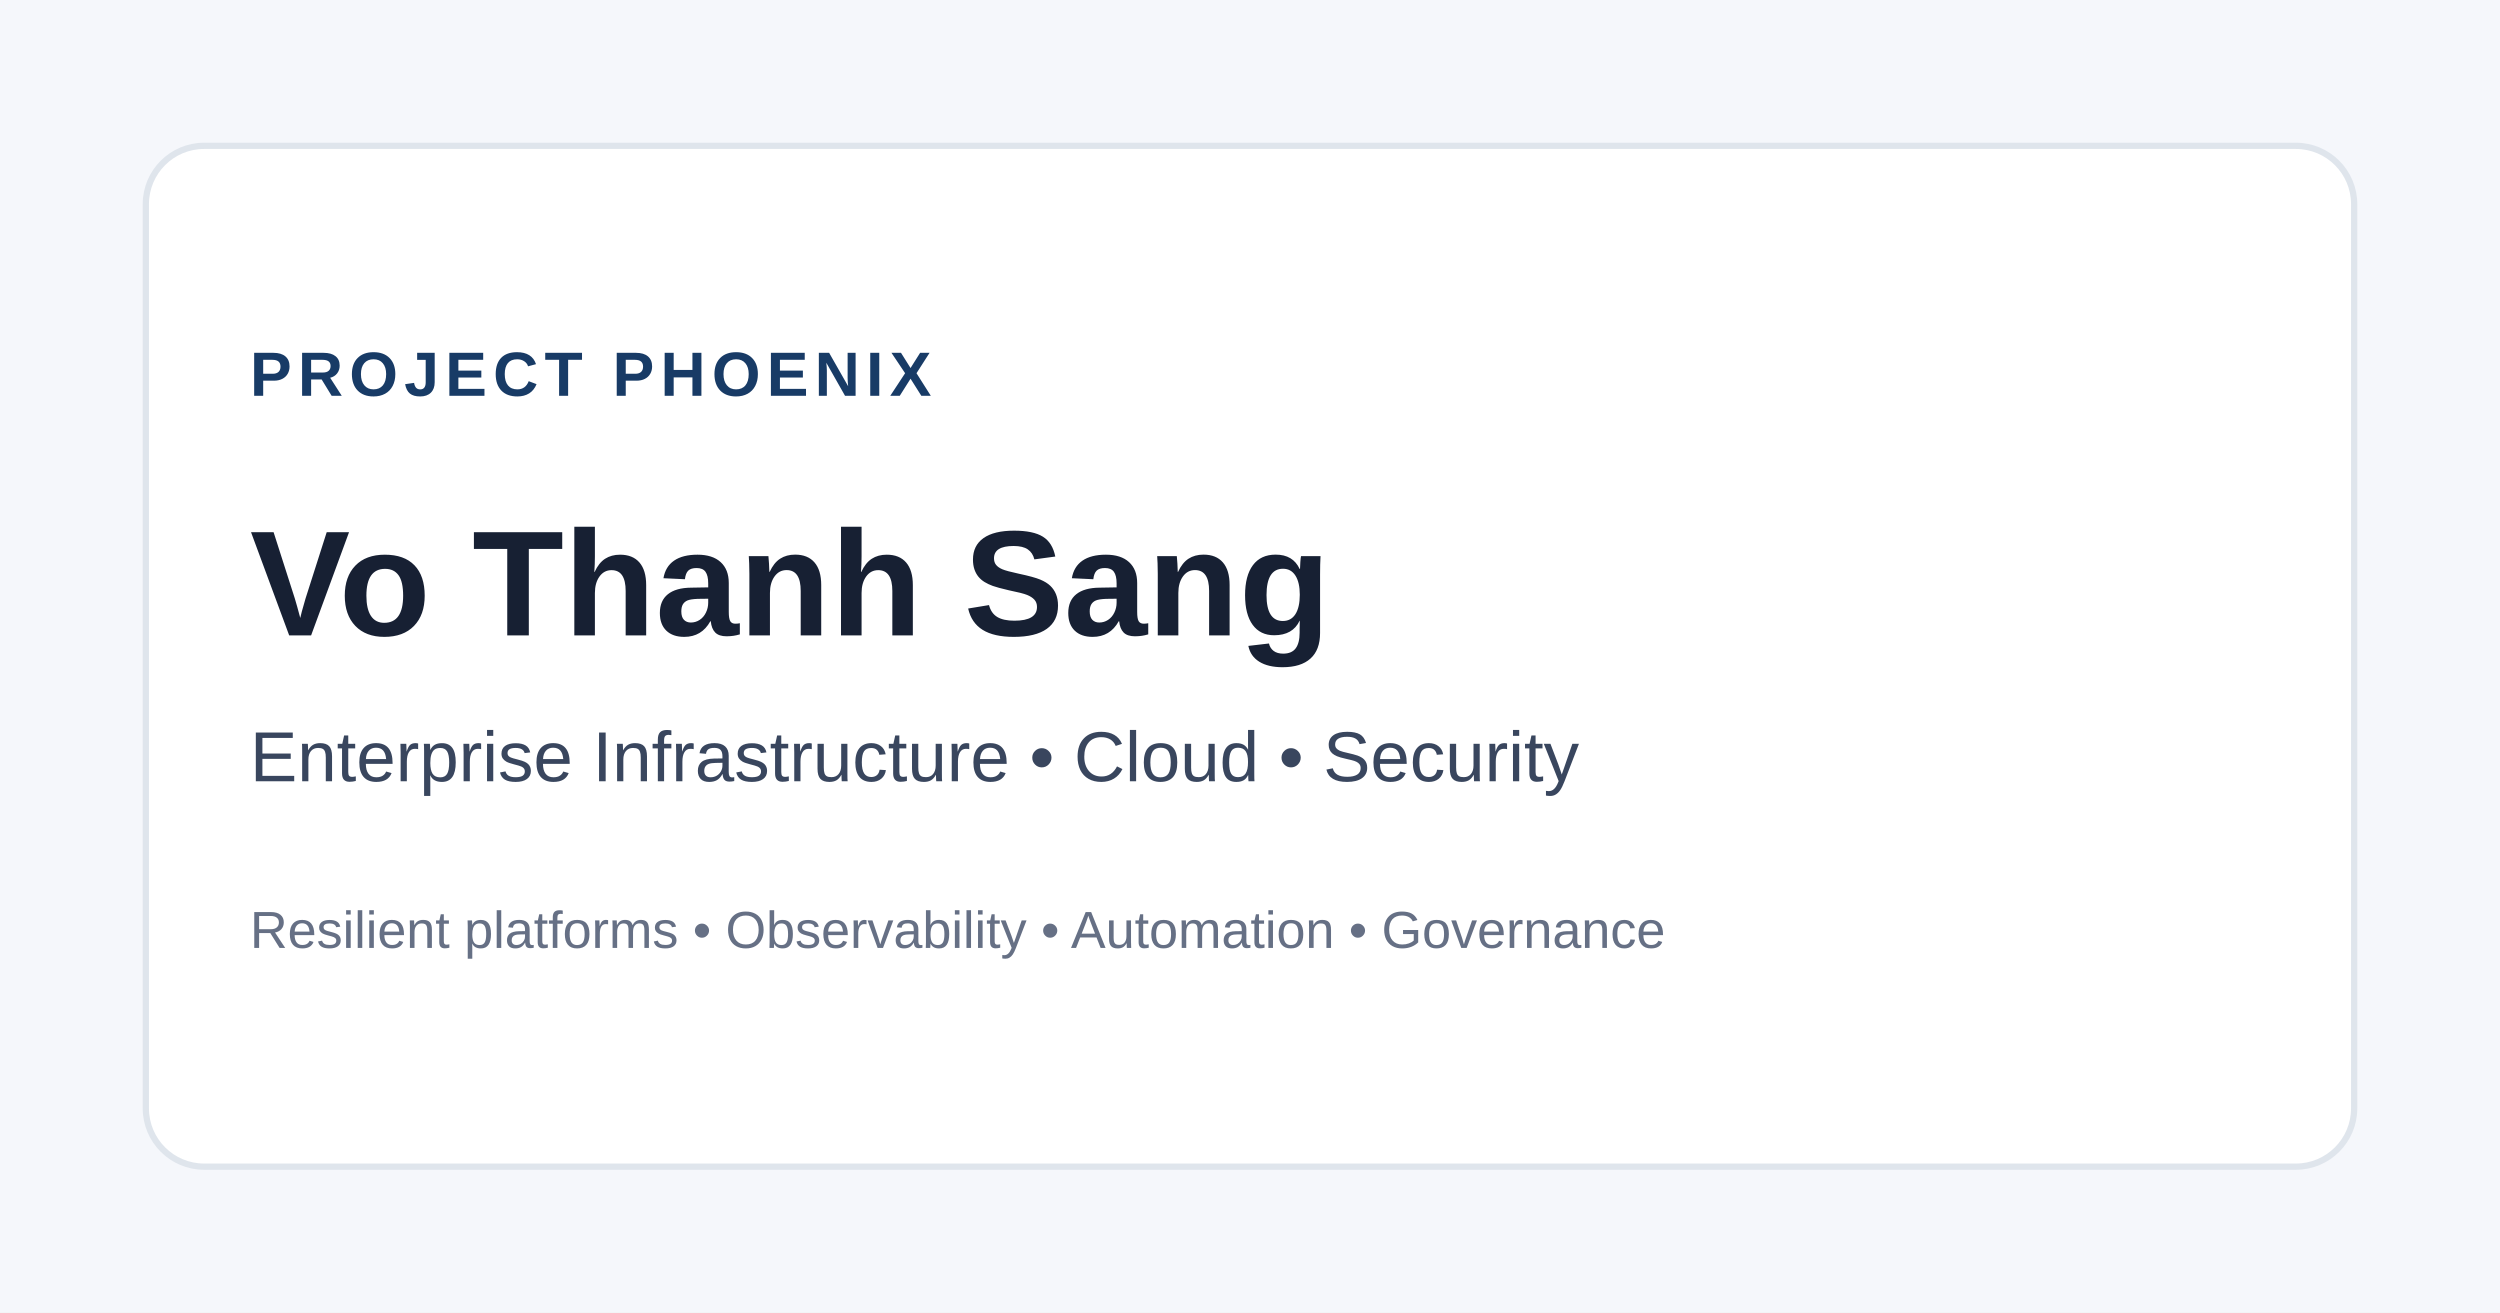
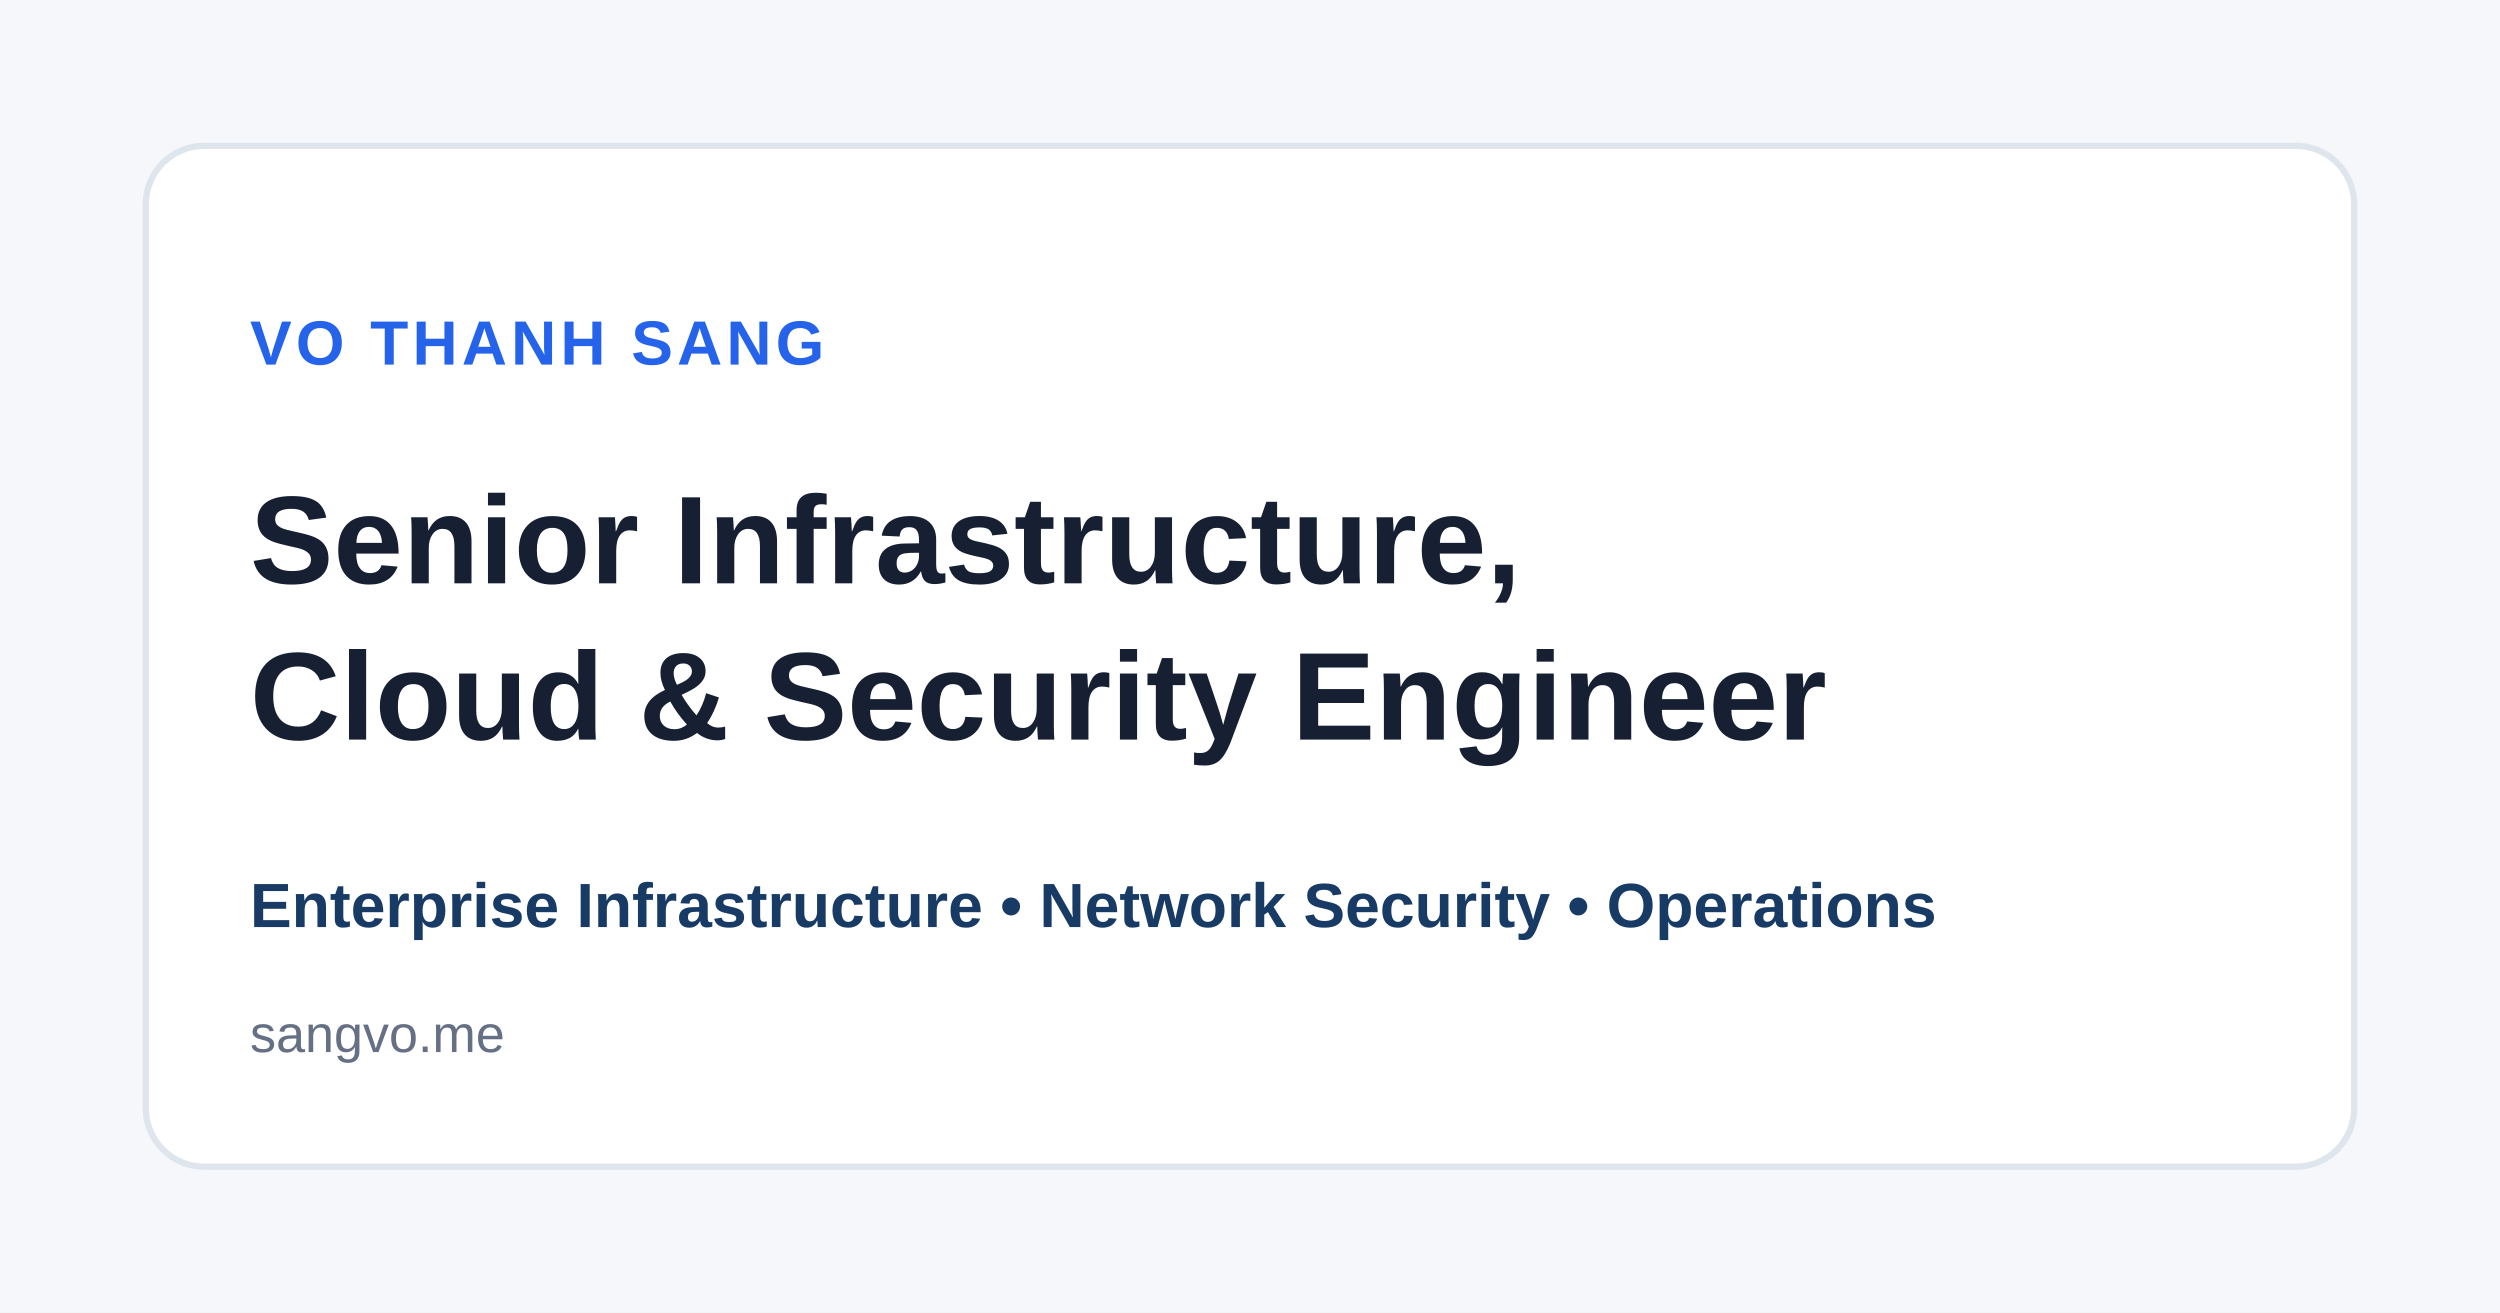
- <svg xmlns="http://www.w3.org/2000/svg" width="1200" height="630" viewBox="0 0 1200 630">
+ <svg xmlns="http://www.w3.org/2000/svg" width="1200" height="630" viewBox="0 0 1200 630" role="img" aria-labelledby="title desc">
  <rect width="1200" height="630" fill="#f5f7fb" />
  <rect x="70" y="70" width="1060" height="490" rx="28" fill="#fff" stroke="#dfe5ec" stroke-width="3" />
-   <text x="120" y="190" font-family="Arial, sans-serif" font-size="30" font-weight="700" fill="#183b66" letter-spacing="3">PROJECT PHOENIX</text>
-   <text x="120" y="305" font-family="Arial, sans-serif" font-size="72" font-weight="700" fill="#172033">Vo Thanh Sang</text>
-   <text x="120" y="375" font-family="Arial, sans-serif" font-size="34" fill="#39465e">Enterprise Infrastructure • Cloud • Security</text>
-   <text x="120" y="455" font-family="Arial, sans-serif" font-size="25" fill="#667085">Resilient platforms • Observability • Automation • Governance</text>
+   <text x="120" y="175" font-family="Arial, sans-serif" font-size="30" font-weight="700" fill="#2563eb" letter-spacing="2">VO THANH SANG</text>
+   <text x="120" y="280" font-family="Arial, sans-serif" font-size="60" font-weight="700" fill="#172033">Senior Infrastructure,</text>
+   <text x="120" y="355" font-family="Arial, sans-serif" font-size="60" font-weight="700" fill="#172033">Cloud &amp; Security Engineer</text>
+   <text x="120" y="445" font-family="Arial, sans-serif" font-size="30" font-weight="700" fill="#183b66">Enterprise Infrastructure • Network Security • Operations</text>
+   <text x="120" y="505" font-family="Arial, sans-serif" font-size="25" fill="#667085">sangvo.me</text>
</svg>
